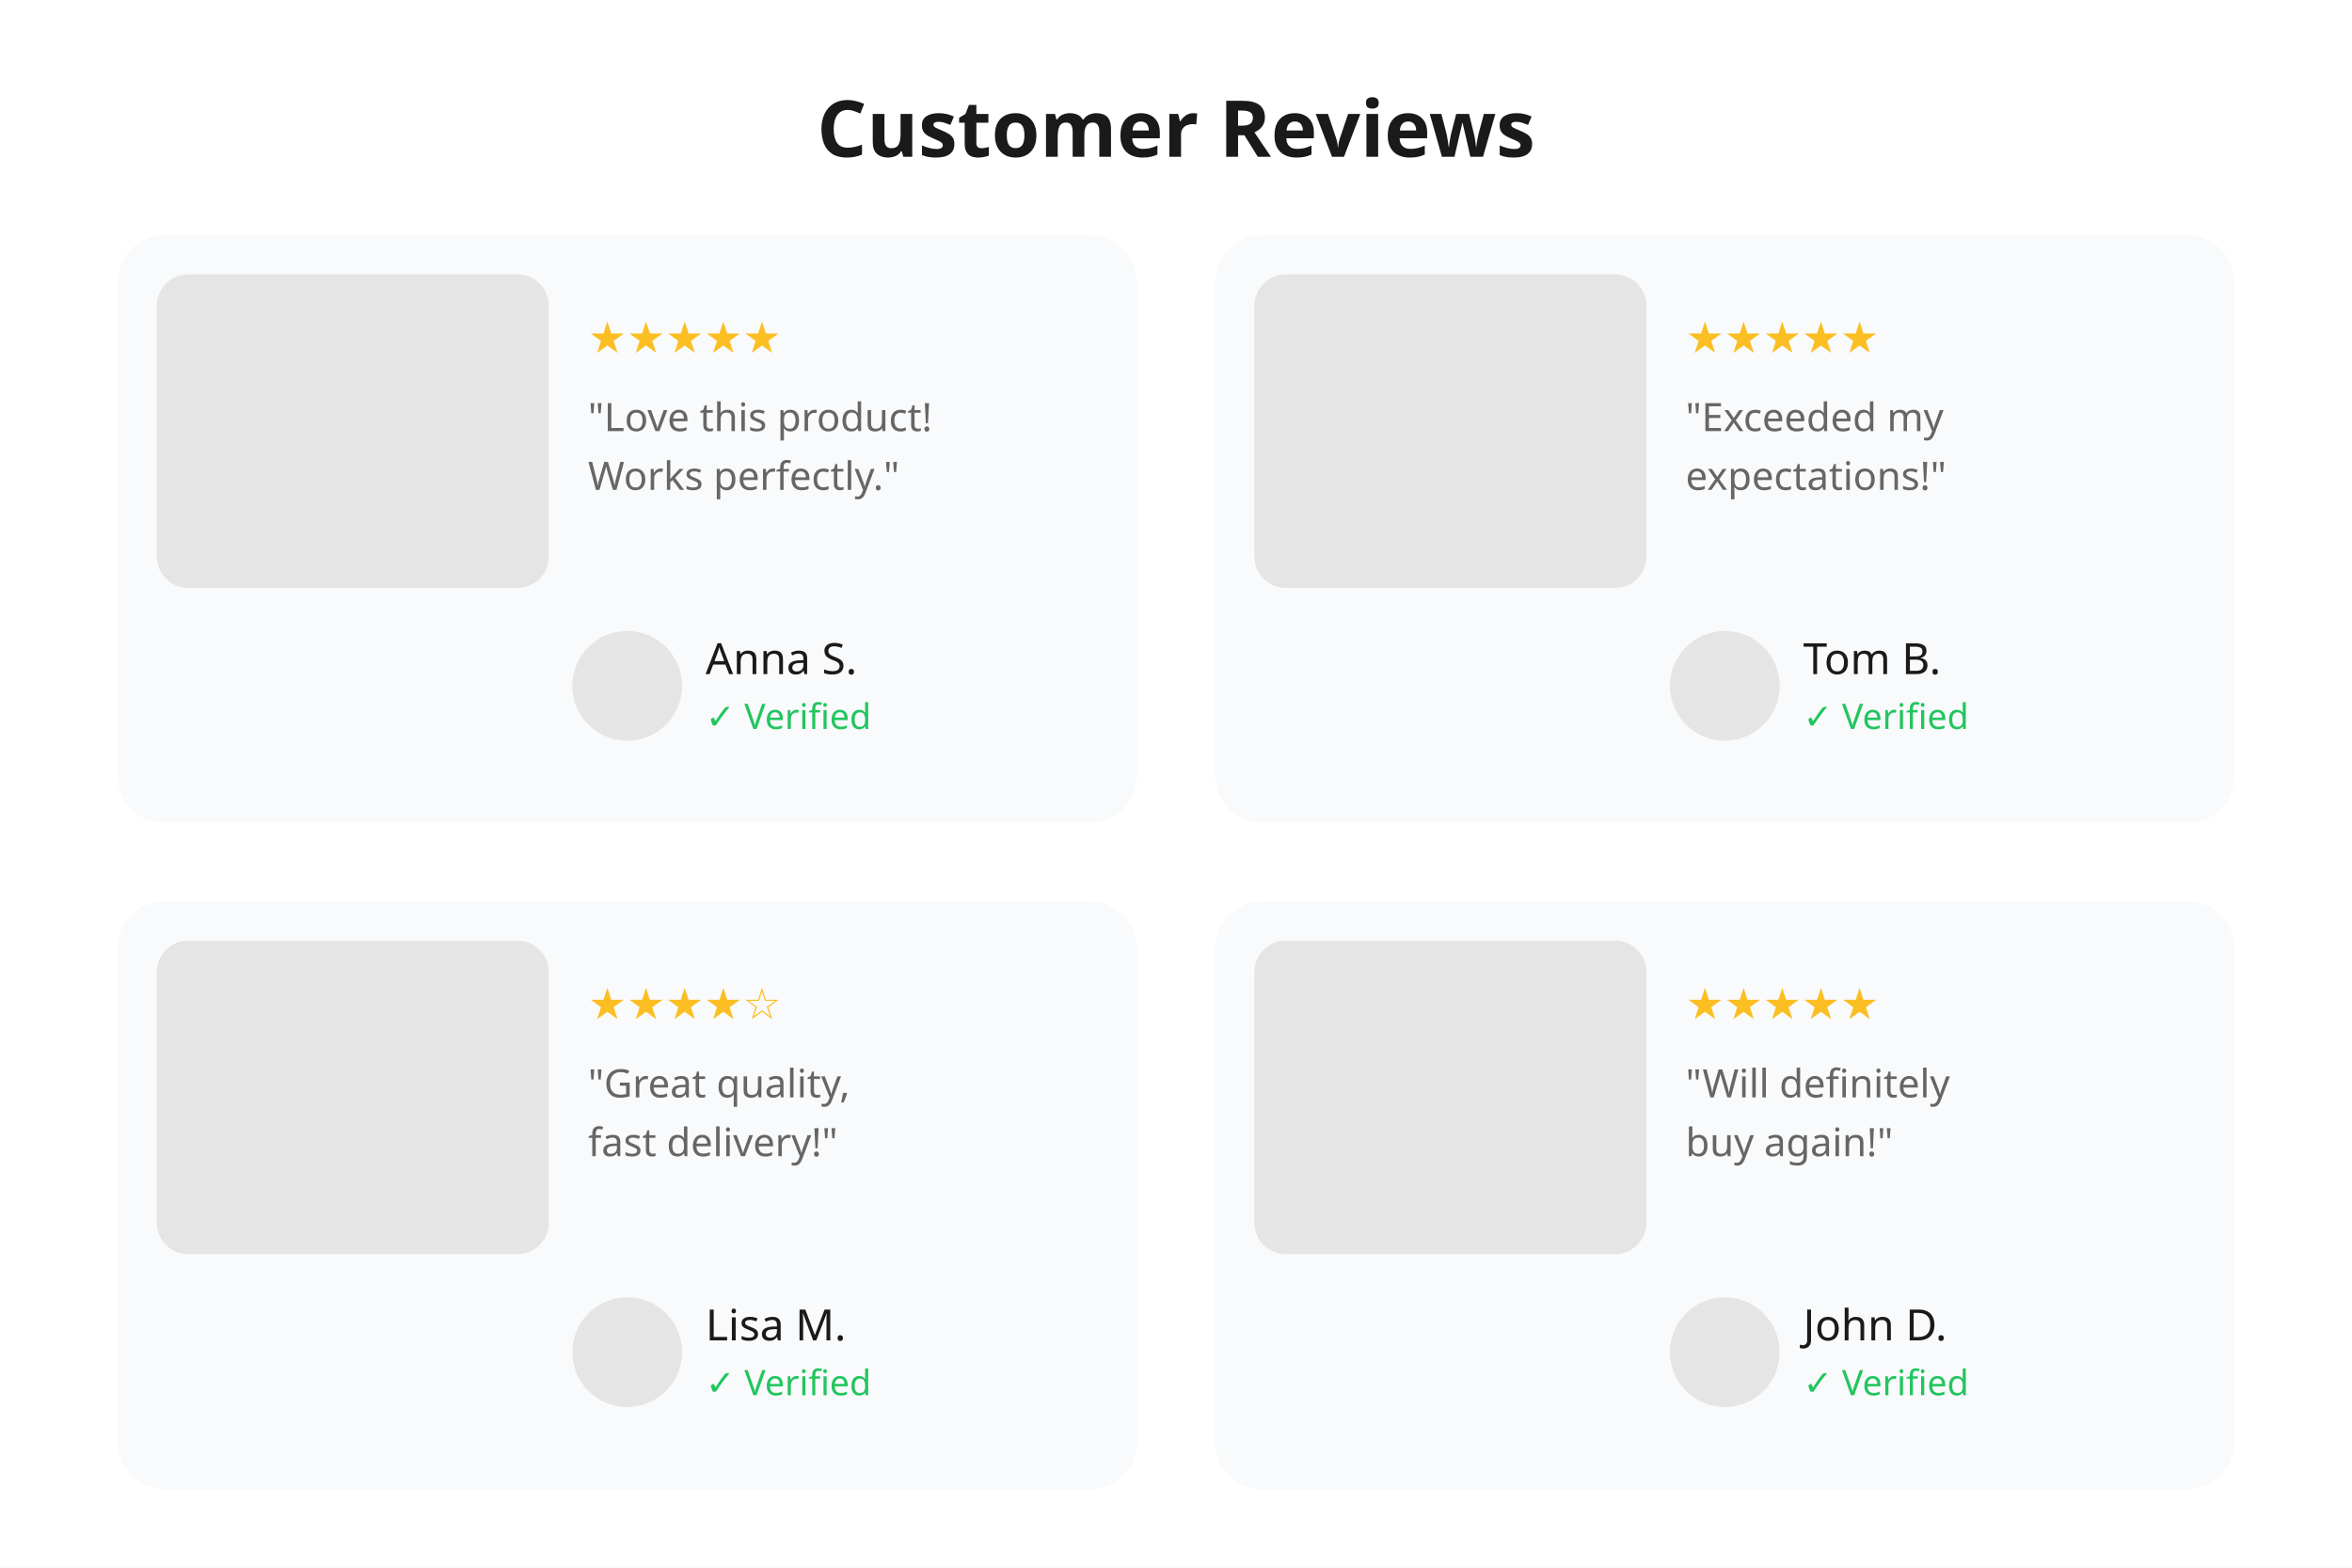
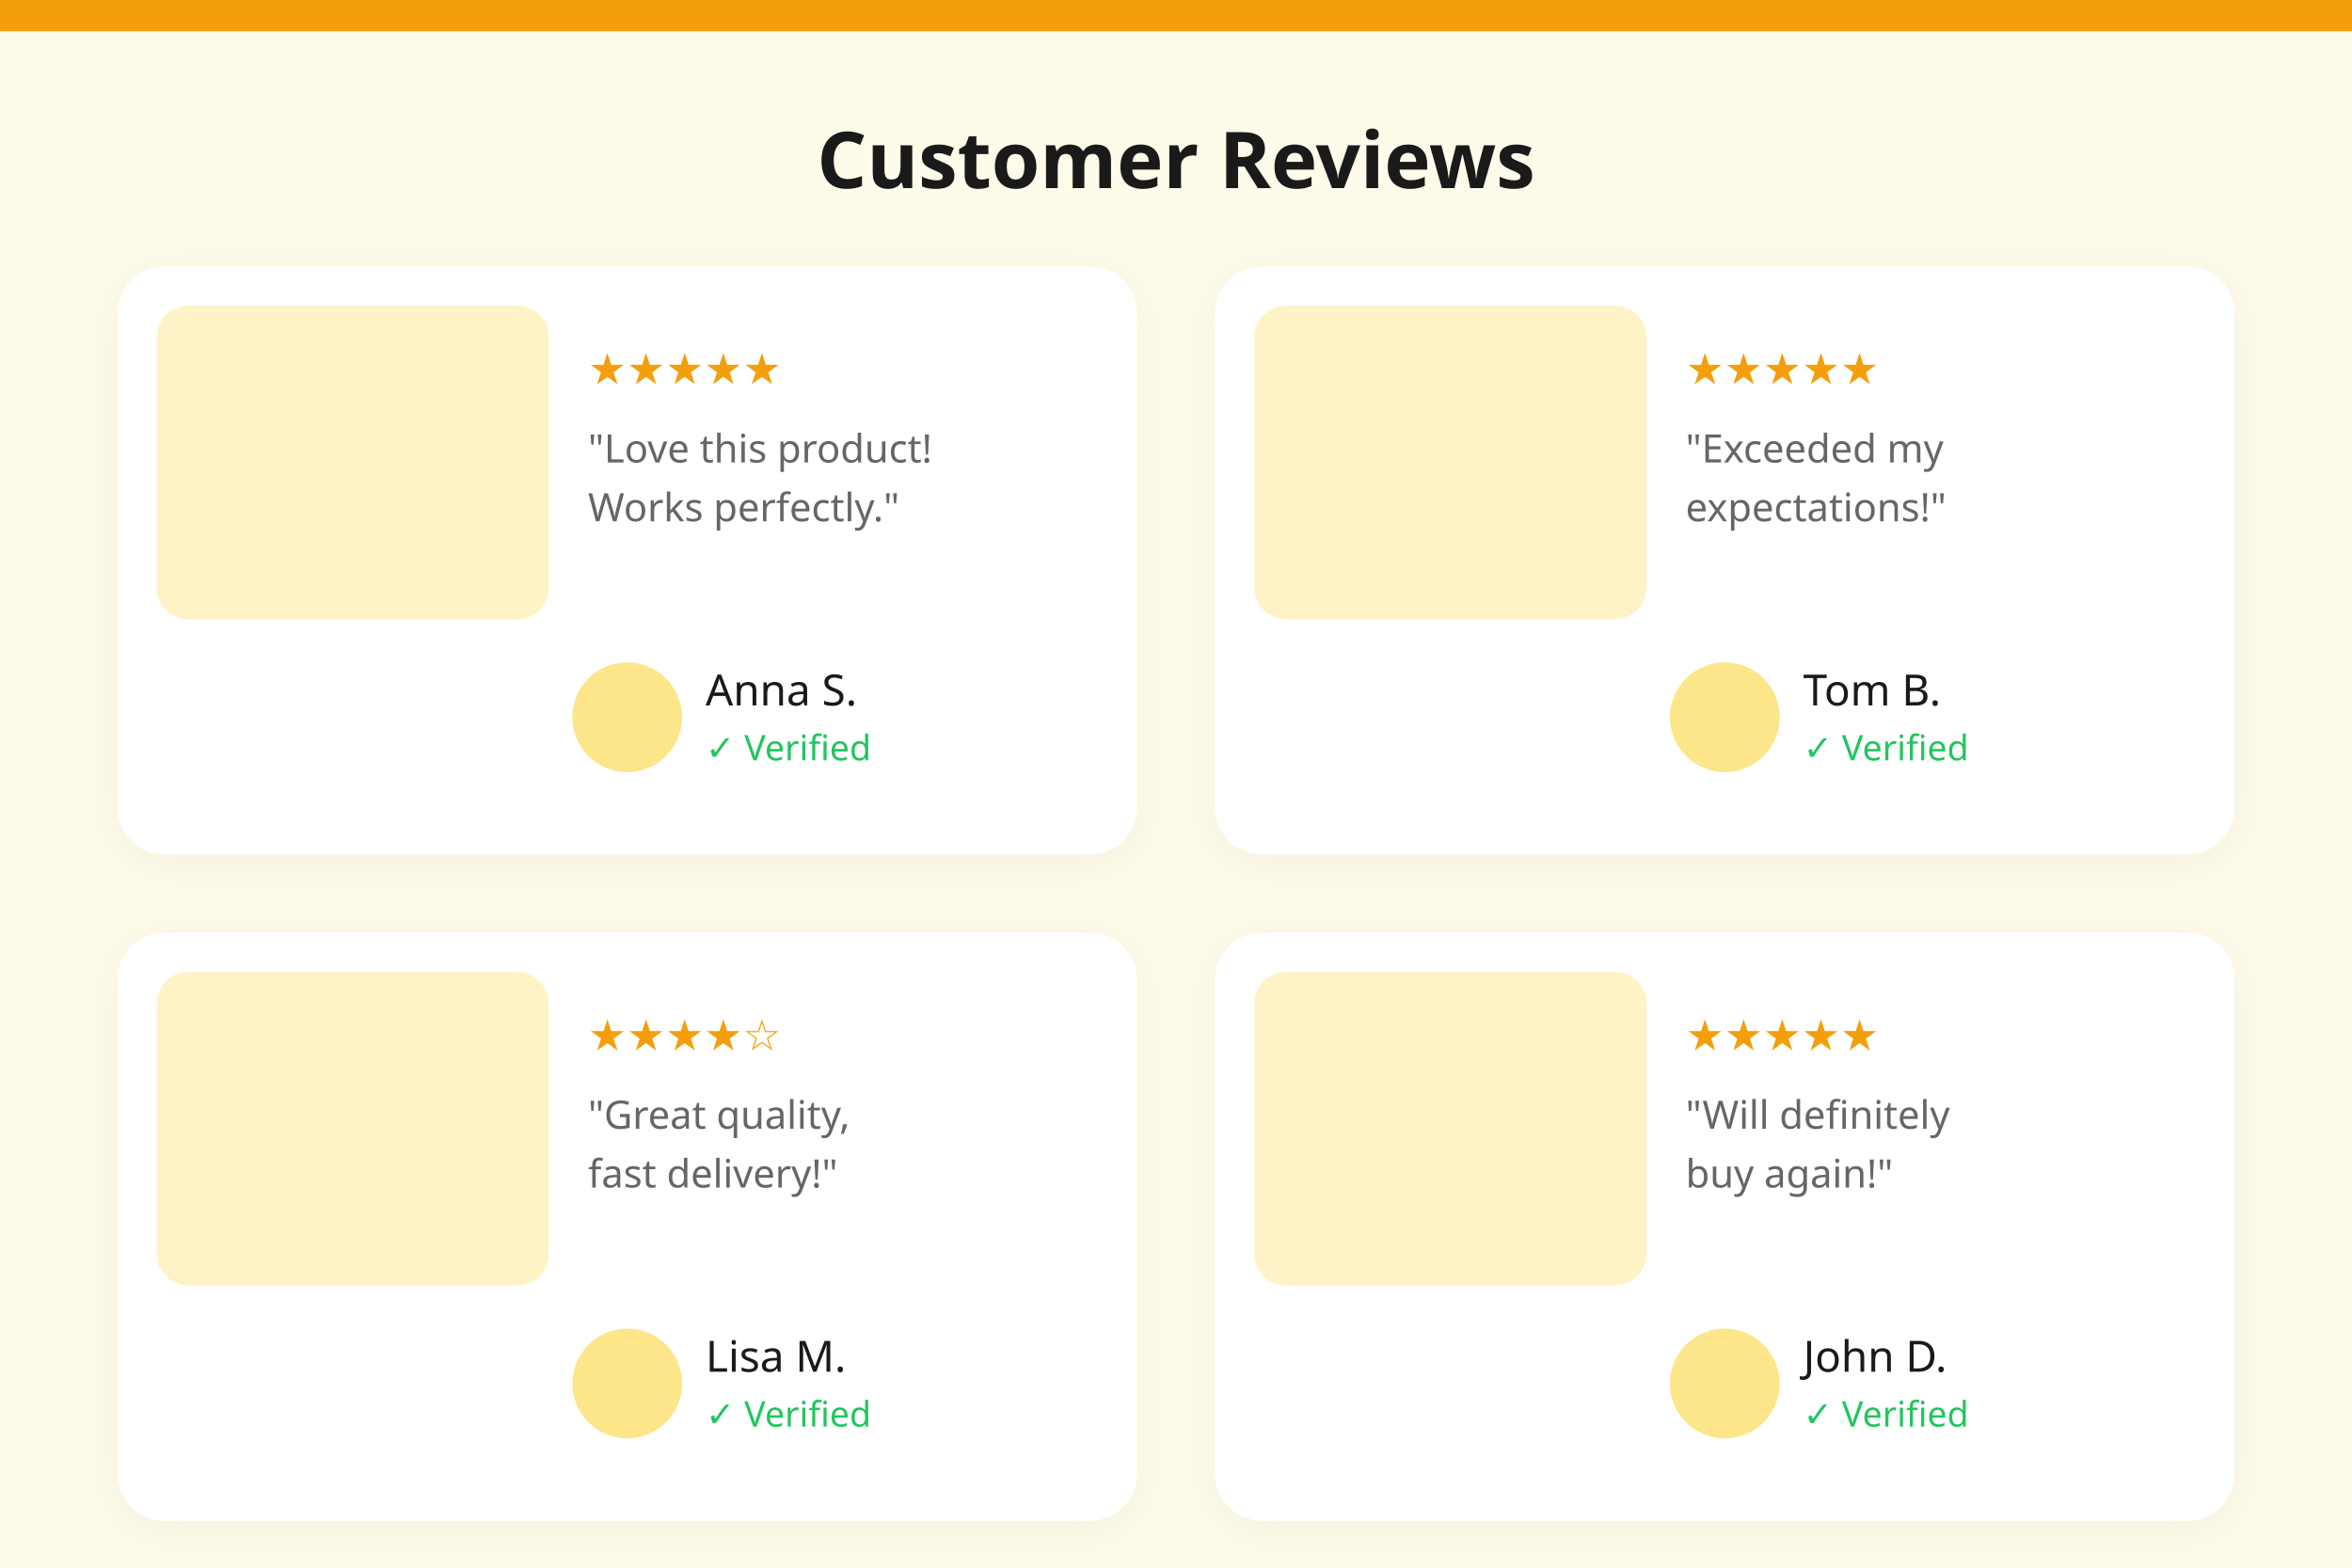
<svg xmlns="http://www.w3.org/2000/svg" width="600" height="400" viewBox="0 0 600 400">
-   <rect width="600" height="400" fill="#fff" />
-   <text x="300" y="40" text-anchor="middle" font-family="system-ui" font-size="20" fill="#1a1a1a" font-weight="700">Customer Reviews</text>
-   <g transform="translate(30, 60)">
-     <rect x="0" y="0" width="260" height="150" rx="12" fill="#f9fafb" />
-     <rect x="10" y="10" width="100" height="80" rx="8" fill="#e5e5e5" />
-     <text x="120" y="30" font-family="system-ui" font-size="11" fill="#fbbf24">★★★★★</text>
+   <rect width="600" height="400" fill="#fffbeb" />
+   <rect width="600" height="8" fill="#f59e0b" />
+   <text x="300" y="48" text-anchor="middle" font-family="system-ui" font-size="20" fill="#1a1a1a" font-weight="700">Customer Reviews</text>
+   <g transform="translate(30, 68)">
+     <rect x="0" y="0" width="260" height="150" rx="12" fill="white" filter="drop-shadow(0 2px 6px rgba(0,0,0,0.05))" />
+     <rect x="10" y="10" width="100" height="80" rx="8" fill="#fef3c7" />
+     <text x="120" y="30" font-family="system-ui" font-size="11" fill="#f59e0b">★★★★★</text>
    <text x="120" y="50" font-family="system-ui" font-size="10" fill="#666">"Love this product!</text>
    <text x="120" y="65" font-family="system-ui" font-size="10" fill="#666">Works perfectly."</text>
-     <circle cx="130" cy="115" r="14" fill="#e5e5e5" />
+     <circle cx="130" cy="115" r="14" fill="#fde68a" />
    <text x="150" y="112" font-family="system-ui" font-size="11" fill="#1a1a1a" font-weight="500">Anna S.</text>
    <text x="150" y="126" font-family="system-ui" font-size="9" fill="#22c55e">✓ Verified</text>
-     <rect x="280" y="0" width="260" height="150" rx="12" fill="#f9fafb" />
-     <rect x="290" y="10" width="100" height="80" rx="8" fill="#e5e5e5" />
-     <text x="400" y="30" font-family="system-ui" font-size="11" fill="#fbbf24">★★★★★</text>
+     <rect x="280" y="0" width="260" height="150" rx="12" fill="white" filter="drop-shadow(0 2px 6px rgba(0,0,0,0.05))" />
+     <rect x="290" y="10" width="100" height="80" rx="8" fill="#fef3c7" />
+     <text x="400" y="30" font-family="system-ui" font-size="11" fill="#f59e0b">★★★★★</text>
    <text x="400" y="50" font-family="system-ui" font-size="10" fill="#666">"Exceeded my</text>
    <text x="400" y="65" font-family="system-ui" font-size="10" fill="#666">expectations!"</text>
-     <circle cx="410" cy="115" r="14" fill="#e5e5e5" />
+     <circle cx="410" cy="115" r="14" fill="#fde68a" />
    <text x="430" y="112" font-family="system-ui" font-size="11" fill="#1a1a1a" font-weight="500">Tom B.</text>
    <text x="430" y="126" font-family="system-ui" font-size="9" fill="#22c55e">✓ Verified</text>
  </g>
-   <g transform="translate(30, 230)">
-     <rect x="0" y="0" width="260" height="150" rx="12" fill="#f9fafb" />
-     <rect x="10" y="10" width="100" height="80" rx="8" fill="#e5e5e5" />
-     <text x="120" y="30" font-family="system-ui" font-size="11" fill="#fbbf24">★★★★☆</text>
+   <g transform="translate(30, 238)">
+     <rect x="0" y="0" width="260" height="150" rx="12" fill="white" filter="drop-shadow(0 2px 6px rgba(0,0,0,0.05))" />
+     <rect x="10" y="10" width="100" height="80" rx="8" fill="#fef3c7" />
+     <text x="120" y="30" font-family="system-ui" font-size="11" fill="#f59e0b">★★★★☆</text>
    <text x="120" y="50" font-family="system-ui" font-size="10" fill="#666">"Great quality,</text>
    <text x="120" y="65" font-family="system-ui" font-size="10" fill="#666">fast delivery!"</text>
-     <circle cx="130" cy="115" r="14" fill="#e5e5e5" />
+     <circle cx="130" cy="115" r="14" fill="#fde68a" />
    <text x="150" y="112" font-family="system-ui" font-size="11" fill="#1a1a1a" font-weight="500">Lisa M.</text>
    <text x="150" y="126" font-family="system-ui" font-size="9" fill="#22c55e">✓ Verified</text>
-     <rect x="280" y="0" width="260" height="150" rx="12" fill="#f9fafb" />
-     <rect x="290" y="10" width="100" height="80" rx="8" fill="#e5e5e5" />
-     <text x="400" y="30" font-family="system-ui" font-size="11" fill="#fbbf24">★★★★★</text>
+     <rect x="280" y="0" width="260" height="150" rx="12" fill="white" filter="drop-shadow(0 2px 6px rgba(0,0,0,0.05))" />
+     <rect x="290" y="10" width="100" height="80" rx="8" fill="#fef3c7" />
+     <text x="400" y="30" font-family="system-ui" font-size="11" fill="#f59e0b">★★★★★</text>
    <text x="400" y="50" font-family="system-ui" font-size="10" fill="#666">"Will definitely</text>
    <text x="400" y="65" font-family="system-ui" font-size="10" fill="#666">buy again!"</text>
-     <circle cx="410" cy="115" r="14" fill="#e5e5e5" />
+     <circle cx="410" cy="115" r="14" fill="#fde68a" />
    <text x="430" y="112" font-family="system-ui" font-size="11" fill="#1a1a1a" font-weight="500">John D.</text>
    <text x="430" y="126" font-family="system-ui" font-size="9" fill="#22c55e">✓ Verified</text>
  </g>
</svg>
